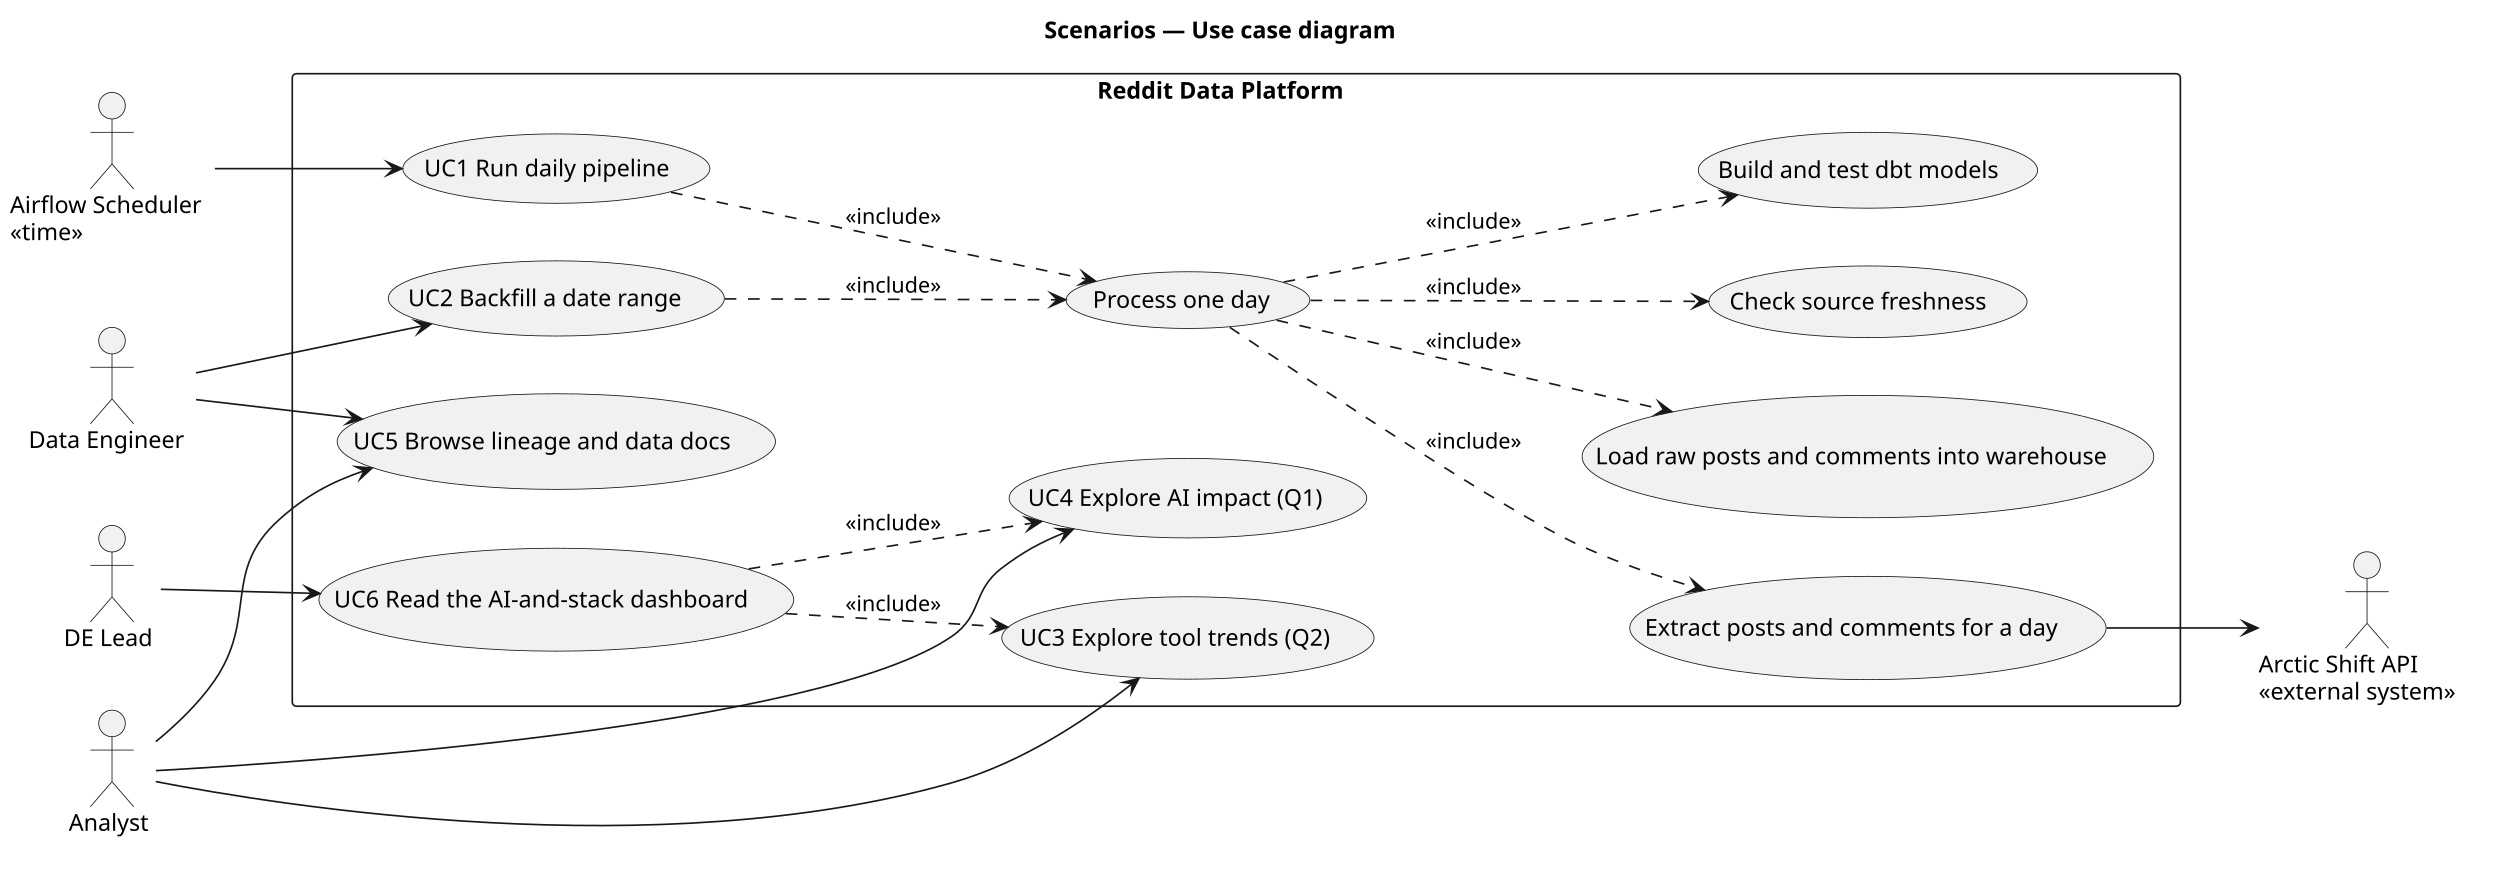
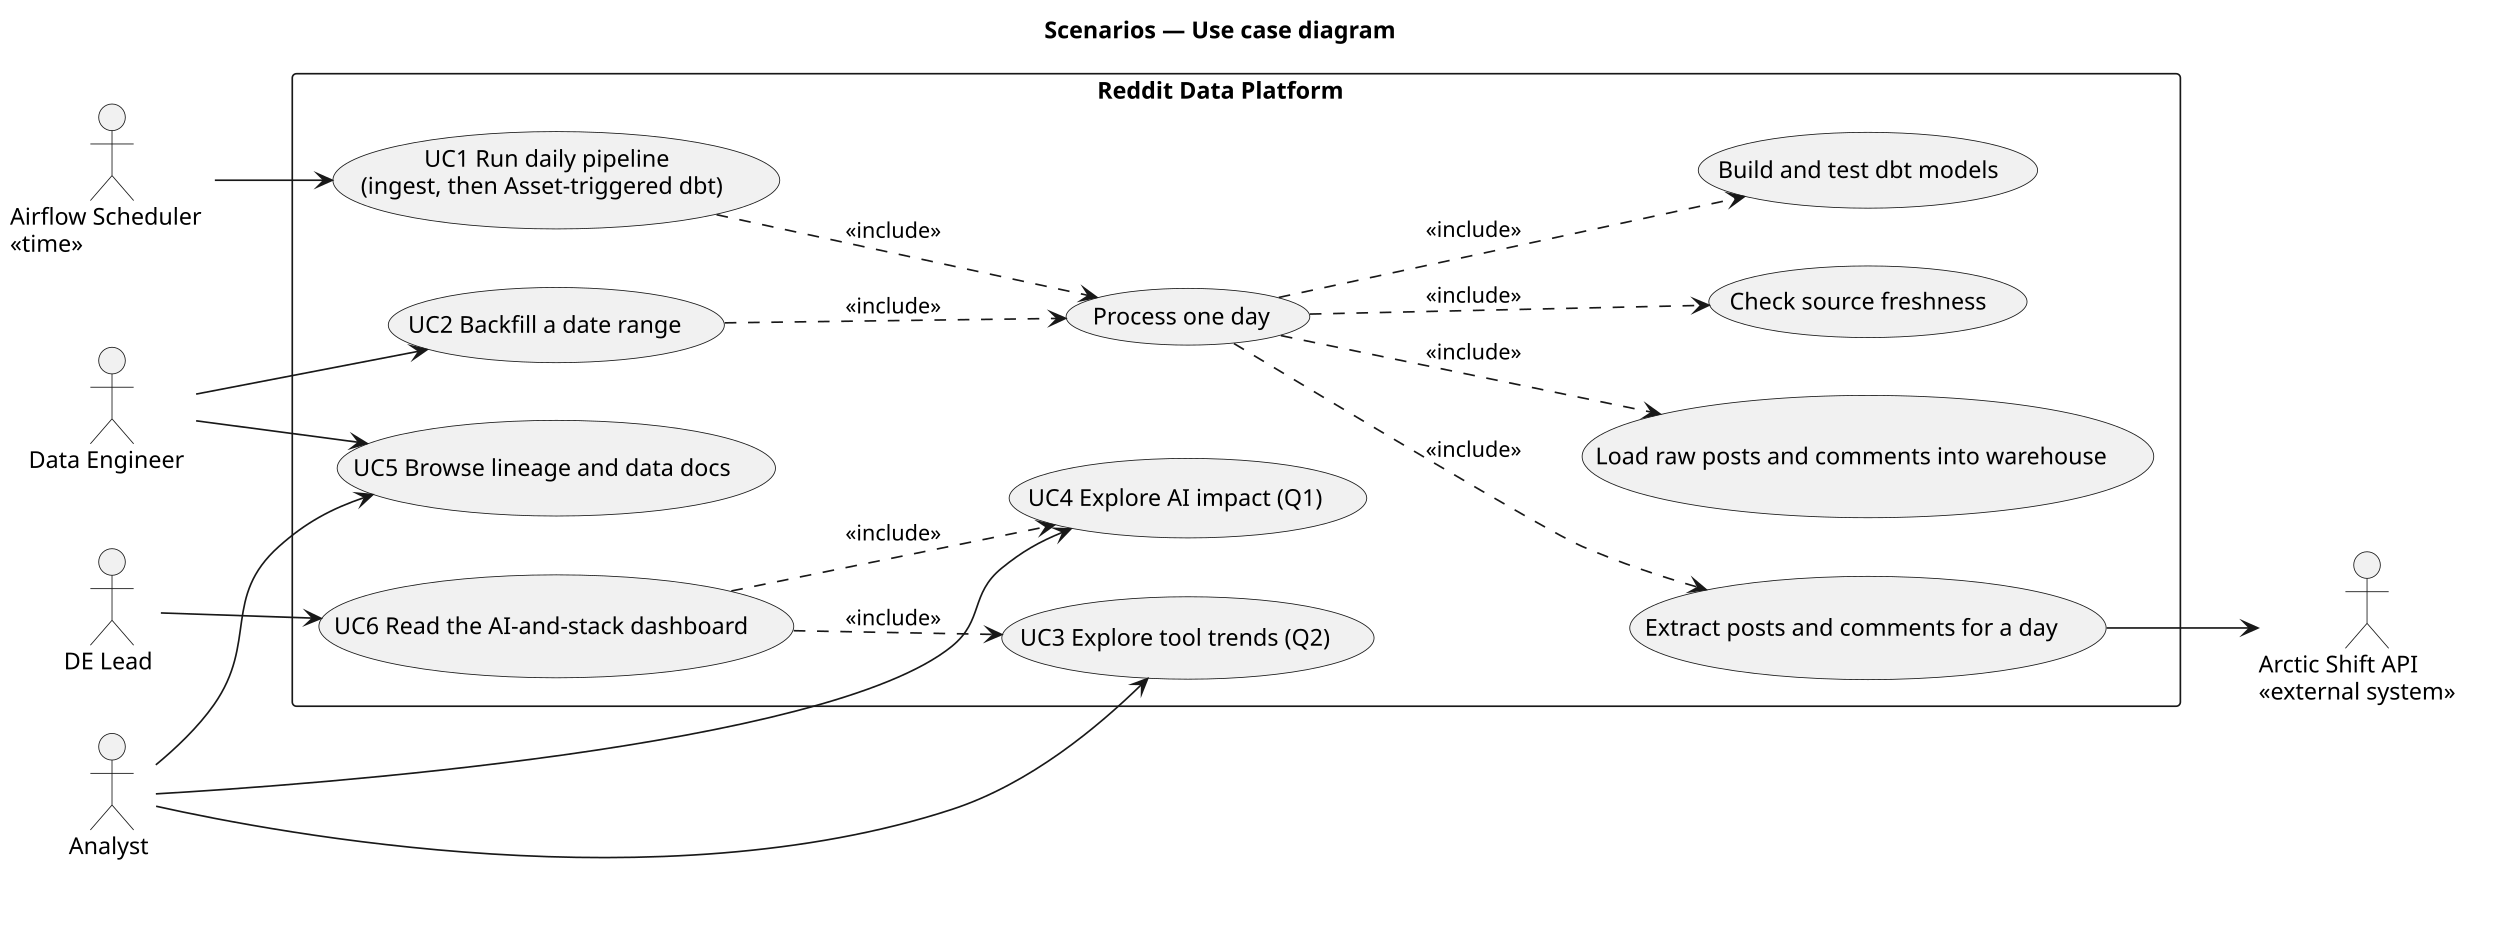
- <svg xmlns="http://www.w3.org/2000/svg" version="1.1" data-diagram-type="DESCRIPTION" style="width:1502px;height:535px;background:#FFFFFF;" width="1502px" height="535px" viewBox="0 0 1502 535" zoomAndPan="magnify" preserveAspectRatio="none" contentStyleType="text/css">
+ <svg xmlns="http://www.w3.org/2000/svg" version="1.1" data-diagram-type="DESCRIPTION" style="width:1502px;height:558px;background:#FFFFFF;" width="1502px" height="558px" viewBox="0 0 1502 558" zoomAndPan="magnify" preserveAspectRatio="none" contentStyleType="text/css">
  <defs />
  <g font-family="sans-serif" lengthAdjust="spacing">
    <g class="title" data-source-line="1">
      <text x="627.411" y="22.995" fill="#000" font-size="14" textLength="240.44" font-weight="700">Scenarios — Use case diagram</text>
    </g>
    <g class="cluster" data-qualified-name="Reddit Data Platform" id="ent0006" data-source-line="12">
      <rect x="175.6" y="44.297" width="1134.37" height="380" fill="none" style="stroke:#181818;stroke-width:1;" rx="2.5" ry="2.5" />
      <text x="659.202" y="59.292" fill="#000" font-size="14" textLength="167.166" font-weight="700">Reddit Data Platform</text>
    </g>
    <g class="entity" data-qualified-name="Reddit Data Platform.uc1" id="ent0007" data-source-line="13">
-       <ellipse cx="334.244" cy="101.298" rx="92.254" ry="20.851" fill="#F1F1F1" style="stroke:#181818;stroke-width:0.5;" />
-       <text x="254.831" y="105.946" fill="#000" font-size="14" textLength="158.826">UC1 Run daily pipeline</text>
+       <ellipse cx="334.24" cy="108.295" rx="134.24" ry="29.248" fill="#F1F1F1" style="stroke:#181818;stroke-width:0.5;" />
+       <text x="254.827" y="100.194" fill="#000" font-size="14" textLength="158.826">UC1 Run daily pipeline</text>
+       <text x="216.751" y="116.491" fill="#000" font-size="14" textLength="234.979">(ingest, then Asset-triggered dbt)</text>
    </g>
    <g class="entity" data-qualified-name="Reddit Data Platform.uc2" id="ent0008" data-source-line="14">
-       <ellipse cx="334.24" cy="179.299" rx="100.96" ry="22.592" fill="#F1F1F1" style="stroke:#181818;stroke-width:0.5;" />
-       <text x="245.154" y="183.947" fill="#000" font-size="14" textLength="178.172">UC2 Backfill a date range</text>
+       <ellipse cx="334.24" cy="195.299" rx="100.96" ry="22.592" fill="#F1F1F1" style="stroke:#181818;stroke-width:0.5;" />
+       <text x="245.154" y="199.947" fill="#000" font-size="14" textLength="178.172">UC2 Backfill a date range</text>
    </g>
    <g class="entity" data-qualified-name="Reddit Data Platform.ucDay" id="ent0009" data-source-line="15">
-       <ellipse cx="713.722" cy="180.299" rx="73.212" ry="17.042" fill="#F1F1F1" style="stroke:#181818;stroke-width:0.5;" />
-       <text x="656.54" y="184.948" fill="#000" font-size="14" textLength="114.365">Process one day</text>
+       <ellipse cx="713.722" cy="190.299" rx="73.212" ry="17.042" fill="#F1F1F1" style="stroke:#181818;stroke-width:0.5;" />
+       <text x="656.54" y="194.948" fill="#000" font-size="14" textLength="114.365">Process one day</text>
    </g>
    <g class="entity" data-qualified-name="Reddit Data Platform.ucExtract" id="ent0010" data-source-line="16">
      <ellipse cx="1122.264" cy="377.298" rx="143.104" ry="31.021" fill="#F1F1F1" style="stroke:#181818;stroke-width:0.5;" />
      <text x="988.215" y="381.946" fill="#000" font-size="14" textLength="268.099">Extract posts and comments for a day</text>
    </g>
    <g class="entity" data-qualified-name="Reddit Data Platform.ucLoad" id="ent0011" data-source-line="17">
      <ellipse cx="1122.257" cy="274.298" rx="171.707" ry="36.741" fill="#F1F1F1" style="stroke:#181818;stroke-width:0.5;" />
      <text x="958.543" y="278.947" fill="#000" font-size="14" textLength="327.428">Load raw posts and comments into warehouse</text>
    </g>
    <g class="entity" data-qualified-name="Reddit Data Platform.ucFresh" id="ent0012" data-source-line="18">
      <ellipse cx="1122.257" cy="181.296" rx="95.597" ry="21.519" fill="#F1F1F1" style="stroke:#181818;stroke-width:0.5;" />
      <text x="1039.105" y="185.945" fill="#000" font-size="14" textLength="166.305">Check source freshness</text>
    </g>
    <g class="entity" data-qualified-name="Reddit Data Platform.ucBuild" id="ent0013" data-source-line="19">
      <ellipse cx="1122.257" cy="102.294" rx="101.937" ry="22.787" fill="#F1F1F1" style="stroke:#181818;stroke-width:0.5;" />
      <text x="1032.098" y="106.943" fill="#000" font-size="14" textLength="180.318">Build and test dbt models</text>
    </g>
    <g class="entity" data-qualified-name="Reddit Data Platform.uc3" id="ent0014" data-source-line="20">
      <ellipse cx="713.716" cy="383.294" rx="111.836" ry="24.767" fill="#F1F1F1" style="stroke:#181818;stroke-width:0.5;" />
      <text x="612.794" y="387.942" fill="#000" font-size="14" textLength="201.845">UC3 Explore tool trends (Q2)</text>
    </g>
    <g class="entity" data-qualified-name="Reddit Data Platform.uc4" id="ent0015" data-source-line="21">
      <ellipse cx="713.72" cy="299.293" rx="107.43" ry="23.886" fill="#F1F1F1" style="stroke:#181818;stroke-width:0.5;" />
      <text x="617.565" y="303.941" fill="#000" font-size="14" textLength="192.309">UC4 Explore AI impact (Q1)</text>
    </g>
    <g class="entity" data-qualified-name="Reddit Data Platform.uc5" id="ent0016" data-source-line="22">
-       <ellipse cx="334.242" cy="265.293" rx="131.682" ry="28.736" fill="#F1F1F1" style="stroke:#181818;stroke-width:0.5;" />
-       <text x="212.18" y="269.942" fill="#000" font-size="14" textLength="244.125">UC5 Browse lineage and data docs</text>
+       <ellipse cx="334.242" cy="281.293" rx="131.682" ry="28.736" fill="#F1F1F1" style="stroke:#181818;stroke-width:0.5;" />
+       <text x="212.18" y="285.942" fill="#000" font-size="14" textLength="244.125">UC5 Browse lineage and data docs</text>
    </g>
    <g class="entity" data-qualified-name="Reddit Data Platform.uc6" id="ent0017" data-source-line="23">
-       <ellipse cx="334.243" cy="360.295" rx="142.643" ry="30.929" fill="#F1F1F1" style="stroke:#181818;stroke-width:0.5;" />
-       <text x="200.676" y="364.944" fill="#000" font-size="14" textLength="267.135">UC6 Read the AI-and-stack dashboard</text>
+       <ellipse cx="334.243" cy="376.295" rx="142.643" ry="30.929" fill="#F1F1F1" style="stroke:#181818;stroke-width:0.5;" />
+       <text x="200.676" y="380.944" fill="#000" font-size="14" textLength="267.135">UC6 Read the AI-and-stack dashboard</text>
    </g>
    <g class="entity" data-qualified-name="de" id="ent0001" data-source-line="6">
-       <ellipse cx="67.294" cy="204.647" rx="8" ry="8" fill="#F1F1F1" style="stroke:#181818;stroke-width:0.5;" />
-       <path d="M67.294,212.647 L67.294,239.647 M54.294,220.647 L80.294,220.647 M67.294,239.647 L54.294,254.647 M67.294,239.647 L80.294,254.647" style="stroke:#181818;stroke-width:0.5;" fill="none" />
-       <text x="17.18" y="269.142" fill="#000" font-size="14" textLength="100.229">Data Engineer</text>
+       <ellipse cx="67.294" cy="216.647" rx="8" ry="8" fill="#F1F1F1" style="stroke:#181818;stroke-width:0.5;" />
+       <path d="M67.294,224.647 L67.294,251.647 M54.294,232.647 L80.294,232.647 M67.294,251.647 L54.294,266.647 M67.294,251.647 L80.294,266.647" style="stroke:#181818;stroke-width:0.5;" fill="none" />
+       <text x="17.18" y="281.142" fill="#000" font-size="14" textLength="100.229">Data Engineer</text>
    </g>
    <g class="entity" data-qualified-name="analyst" id="ent0002" data-source-line="7">
-       <ellipse cx="67.294" cy="434.647" rx="8" ry="8" fill="#F1F1F1" style="stroke:#181818;stroke-width:0.5;" />
-       <path d="M67.294,442.647 L67.294,469.647 M54.294,450.647 L80.294,450.647 M67.294,469.647 L54.294,484.647 M67.294,469.647 L80.294,484.647" style="stroke:#181818;stroke-width:0.5;" fill="none" />
-       <text x="41.3" y="499.142" fill="#000" font-size="14" textLength="51.987">Analyst</text>
+       <ellipse cx="67.294" cy="448.647" rx="8" ry="8" fill="#F1F1F1" style="stroke:#181818;stroke-width:0.5;" />
+       <path d="M67.294,456.647 L67.294,483.647 M54.294,464.647 L80.294,464.647 M67.294,483.647 L54.294,498.647 M67.294,483.647 L80.294,498.647" style="stroke:#181818;stroke-width:0.5;" fill="none" />
+       <text x="41.3" y="513.142" fill="#000" font-size="14" textLength="51.987">Analyst</text>
    </g>
    <g class="entity" data-qualified-name="lead" id="ent0003" data-source-line="8">
-       <ellipse cx="67.298" cy="323.647" rx="8" ry="8" fill="#F1F1F1" style="stroke:#181818;stroke-width:0.5;" />
-       <path d="M67.298,331.647 L67.298,358.647 M54.298,339.647 L80.298,339.647 M67.298,358.647 L54.298,373.647 M67.298,358.647 L80.298,373.647" style="stroke:#181818;stroke-width:0.5;" fill="none" />
-       <text x="38.32" y="388.142" fill="#000" font-size="14" textLength="57.955">DE Lead</text>
+       <ellipse cx="67.298" cy="337.647" rx="8" ry="8" fill="#F1F1F1" style="stroke:#181818;stroke-width:0.5;" />
+       <path d="M67.298,345.647 L67.298,372.647 M54.298,353.647 L80.298,353.647 M67.298,372.647 L54.298,387.647 M67.298,372.647 L80.298,387.647" style="stroke:#181818;stroke-width:0.5;" fill="none" />
+       <text x="38.32" y="402.142" fill="#000" font-size="14" textLength="57.955">DE Lead</text>
    </g>
    <g class="entity" data-qualified-name="scheduler" id="ent0004" data-source-line="9">
-       <ellipse cx="67.298" cy="63.497" rx="8" ry="8" fill="#F1F1F1" style="stroke:#181818;stroke-width:0.5;" />
-       <path d="M67.298,71.497 L67.298,98.497 M54.298,79.497 L80.298,79.497 M67.298,98.497 L54.298,113.497 M67.298,98.497 L80.298,113.497" style="stroke:#181818;stroke-width:0.5;" fill="none" />
-       <text x="6" y="127.992" fill="#000" font-size="14" textLength="122.596">Airflow Scheduler</text>
-       <text x="6" y="144.289" fill="#000" font-size="14" textLength="48.761">«time»</text>
+       <ellipse cx="67.298" cy="70.497" rx="8" ry="8" fill="#F1F1F1" style="stroke:#181818;stroke-width:0.5;" />
+       <path d="M67.298,78.497 L67.298,105.497 M54.298,86.497 L80.298,86.497 M67.298,105.497 L54.298,120.497 M67.298,105.497 L80.298,120.497" style="stroke:#181818;stroke-width:0.5;" fill="none" />
+       <text x="6" y="134.992" fill="#000" font-size="14" textLength="122.596">Airflow Scheduler</text>
+       <text x="6" y="151.289" fill="#000" font-size="14" textLength="48.761">«time»</text>
    </g>
    <g class="entity" data-qualified-name="arctic" id="ent0005" data-source-line="10">
      <ellipse cx="1422.116" cy="339.497" rx="8" ry="8" fill="#F1F1F1" style="stroke:#181818;stroke-width:0.5;" />
      <path d="M1422.116,347.497 L1422.116,374.497 M1409.116,355.497 L1435.116,355.497 M1422.116,374.497 L1409.116,389.497 M1422.116,374.497 L1435.116,389.497" style="stroke:#181818;stroke-width:0.5;" fill="none" />
      <text x="1356.97" y="403.992" fill="#000" font-size="14" textLength="103.223">Arctic Shift API</text>
      <text x="1356.97" y="420.289" fill="#000" font-size="14" textLength="130.293">«external system»</text>
    </g>
    <g class="link" data-entity-1="ent0004" data-entity-2="ent0007" id="lnk18" data-source-line="26" data-link-type="dependency">
-       <path d="M129.08,101.297 C162.39,101.297 199.34,101.297 236.54,101.297" style="stroke:#181818;stroke-width:1;" fill="none" id="scheduler-to-uc1" />
-       <polygon points="241.54,101.297,232.54,97.297,236.54,101.297,232.54,105.297,241.54,101.297" fill="#181818" style="stroke:#181818;stroke-width:1;stroke-linejoin:miter;stroke-miterlimit:10;" />
+       <path d="M129.08,108.297 C150.24,108.297 169.89,108.297 194.6,108.297" style="stroke:#181818;stroke-width:1;" fill="none" id="scheduler-to-uc1" />
+       <polygon points="199.6,108.297,190.6,104.297,194.6,108.297,190.6,112.297,199.6,108.297" fill="#181818" style="stroke:#181818;stroke-width:1;stroke-linejoin:miter;stroke-miterlimit:10;" />
    </g>
    <g class="link" data-entity-1="ent0001" data-entity-2="ent0008" id="lnk19" data-source-line="27" data-link-type="dependency">
-       <path d="M117.82,224.017 C157.51,215.777 208.924,205.103 254.024,195.743" style="stroke:#181818;stroke-width:1;" fill="none" id="de-to-uc2" />
-       <polygon points="258.92,194.727,249.295,192.639,254.024,195.743,250.921,200.472,258.92,194.727" fill="#181818" style="stroke:#181818;stroke-width:1;stroke-linejoin:miter;stroke-miterlimit:10;" />
+       <path d="M117.82,236.767 C156.84,229.257 207,219.603 251.7,210.993" style="stroke:#181818;stroke-width:1;" fill="none" id="de-to-uc2" />
+       <polygon points="256.61,210.047,247.016,207.821,251.7,210.993,248.529,215.677,256.61,210.047" fill="#181818" style="stroke:#181818;stroke-width:1;stroke-linejoin:miter;stroke-miterlimit:10;" />
    </g>
    <g class="link" data-entity-1="ent0001" data-entity-2="ent0016" id="lnk20" data-source-line="28" data-link-type="dependency">
-       <path d="M117.82,240.097 C145.98,243.387 177.534,247.076 212.484,251.166" style="stroke:#181818;stroke-width:1;" fill="none" id="de-to-uc5" />
-       <polygon points="217.45,251.747,208.976,246.728,212.484,251.166,208.046,254.674,217.45,251.747" fill="#181818" style="stroke:#181818;stroke-width:1;stroke-linejoin:miter;stroke-miterlimit:10;" />
+       <path d="M117.82,252.837 C146.8,256.667 179.693,261.012 215.553,265.752" style="stroke:#181818;stroke-width:1;" fill="none" id="de-to-uc5" />
+       <polygon points="220.51,266.407,212.112,261.262,215.553,265.752,211.063,269.193,220.51,266.407" fill="#181818" style="stroke:#181818;stroke-width:1;stroke-linejoin:miter;stroke-miterlimit:10;" />
    </g>
    <g class="link" data-entity-1="ent0002" data-entity-2="ent0014" id="lnk21" data-source-line="29" data-link-type="dependency">
-       <path d="M93.59,469.567 C168.46,484.117 394.83,520.577 571.88,470.297 C614.73,458.127 653.394,431.903 680.334,410.653" style="stroke:#181818;stroke-width:1;" fill="none" id="analyst-to-uc3" />
-       <polygon points="684.26,407.557,674.716,409.99,680.334,410.653,679.671,416.271,684.26,407.557" fill="#181818" style="stroke:#181818;stroke-width:1;stroke-linejoin:miter;stroke-miterlimit:10;" />
+       <path d="M93.79,484.387 C169.21,501.207 396.92,543.447 571.88,486.297 C619.1,470.877 660.041,436.429 685.941,411.159" style="stroke:#181818;stroke-width:1;" fill="none" id="analyst-to-uc3" />
+       <polygon points="689.52,407.667,680.285,411.089,685.941,411.159,685.872,416.815,689.52,407.667" fill="#181818" style="stroke:#181818;stroke-width:1;stroke-linejoin:miter;stroke-miterlimit:10;" />
    </g>
    <g class="link" data-entity-1="ent0002" data-entity-2="ent0015" id="lnk22" data-source-line="30" data-link-type="dependency">
-       <path d="M93.66,462.997 C184.51,457.927 492.55,436.937 571.88,382.297 C590.48,369.487 583.92,354.977 601.88,341.297 C614.57,331.637 625.097,325.832 640.067,319.852" style="stroke:#181818;stroke-width:1;" fill="none" id="analyst-to-uc4" />
-       <polygon points="644.71,317.997,634.868,317.621,640.067,319.852,637.836,325.05,644.71,317.997" fill="#181818" style="stroke:#181818;stroke-width:1;stroke-linejoin:miter;stroke-miterlimit:10;" />
+       <path d="M93.64,476.957 C185.12,471.637 496.84,449.287 571.88,388.297 C591.11,372.667 582.65,356.927 601.88,341.297 C614.02,331.437 624.088,325.609 638.758,319.649" style="stroke:#181818;stroke-width:1;" fill="none" id="analyst-to-uc4" />
+       <polygon points="643.39,317.767,633.546,317.449,638.758,319.649,636.557,324.86,643.39,317.767" fill="#181818" style="stroke:#181818;stroke-width:1;stroke-linejoin:miter;stroke-miterlimit:10;" />
    </g>
    <g class="link" data-entity-1="ent0002" data-entity-2="ent0016" id="lnk23" data-source-line="31" data-link-type="dependency">
-       <path d="M93.66,445.557 C105.51,435.787 119.06,423.037 128.6,409.297 C155.09,371.127 133.05,343.367 167.6,312.297 C183.38,298.107 198.408,289.782 218.738,282.842" style="stroke:#181818;stroke-width:1;" fill="none" id="analyst-to-uc5" />
-       <polygon points="223.47,281.227,213.66,280.349,218.738,282.842,216.245,287.92,223.47,281.227" fill="#181818" style="stroke:#181818;stroke-width:1;stroke-linejoin:miter;stroke-miterlimit:10;" />
+       <path d="M93.62,459.527 C105.45,449.757 119.01,436.997 128.6,423.297 C154.76,385.897 133.55,358.697 167.6,328.297 C183.54,314.067 198.765,305.724 219.245,298.774" style="stroke:#181818;stroke-width:1;" fill="none" id="analyst-to-uc5" />
+       <polygon points="223.98,297.167,214.172,296.271,219.245,298.774,216.743,303.847,223.98,297.167" fill="#181818" style="stroke:#181818;stroke-width:1;stroke-linejoin:miter;stroke-miterlimit:10;" />
    </g>
    <g class="link" data-entity-1="ent0003" data-entity-2="ent0017" id="lnk24" data-source-line="32" data-link-type="dependency">
-       <path d="M96.65,354.047 C120.28,354.667 150.852,355.474 187.272,356.444" style="stroke:#181818;stroke-width:1;" fill="none" id="lead-to-uc6" />
-       <polygon points="192.27,356.577,183.38,352.339,187.272,356.444,183.167,360.336,192.27,356.577" fill="#181818" style="stroke:#181818;stroke-width:1;stroke-linejoin:miter;stroke-miterlimit:10;" />
+       <path d="M96.65,368.257 C120.41,369.067 151.253,370.118 187.893,371.358" style="stroke:#181818;stroke-width:1;" fill="none" id="lead-to-uc6" />
+       <polygon points="192.89,371.527,184.03,367.225,187.893,371.358,183.76,375.22,192.89,371.527" fill="#181818" style="stroke:#181818;stroke-width:1;stroke-linejoin:miter;stroke-miterlimit:10;" />
    </g>
    <g class="link" data-entity-1="ent0007" data-entity-2="ent0009" id="lnk25" data-source-line="34" data-link-type="dependency">
-       <path d="M403.16,115.517 C476.18,130.797 585.926,153.763 653.296,167.863" style="stroke:#181818;stroke-width:1;stroke-dasharray:7,7;" fill="none" id="uc1-to-ucDay" />
-       <polygon points="658.19,168.887,650.2,163.128,653.296,167.863,648.561,170.958,658.19,168.887" fill="#181818" style="stroke:#181818;stroke-width:1;stroke-linejoin:miter;stroke-miterlimit:10;" />
-       <text x="507.88" y="134.494" fill="#000" font-size="13" textLength="63.007">«include»</text>
+       <path d="M430.49,128.987 C502.79,144.697 594.674,164.656 654.064,177.556" style="stroke:#181818;stroke-width:1;stroke-dasharray:7,7;" fill="none" id="uc1-to-ucDay" />
+       <polygon points="658.95,178.617,651.004,172.798,654.064,177.556,649.306,180.615,658.95,178.617" fill="#181818" style="stroke:#181818;stroke-width:1;stroke-linejoin:miter;stroke-miterlimit:10;" />
+       <text x="507.88" y="142.904" fill="#000" font-size="13" textLength="63.007">«include»</text>
    </g>
    <g class="link" data-entity-1="ent0008" data-entity-2="ent0009" id="lnk26" data-source-line="35" data-link-type="dependency">
-       <path d="M435.41,179.567 C499.84,179.737 577.08,179.944 635.22,180.094" style="stroke:#181818;stroke-width:1;stroke-dasharray:7,7;" fill="none" id="uc2-to-ucDay" />
-       <polygon points="640.22,180.107,631.23,176.084,635.22,180.094,631.21,184.084,640.22,180.107" fill="#181818" style="stroke:#181818;stroke-width:1;stroke-linejoin:miter;stroke-miterlimit:10;" />
-       <text x="507.88" y="175.834" fill="#000" font-size="13" textLength="63.007">«include»</text>
+       <path d="M435.41,193.967 C499.84,193.117 577.08,192.093 635.22,191.323" style="stroke:#181818;stroke-width:1;stroke-dasharray:7,7;" fill="none" id="uc2-to-ucDay" />
+       <polygon points="640.22,191.257,631.168,187.376,635.22,191.323,631.274,195.376,640.22,191.257" fill="#181818" style="stroke:#181818;stroke-width:1;stroke-linejoin:miter;stroke-miterlimit:10;" />
+       <text x="507.88" y="188.274" fill="#000" font-size="13" textLength="63.007">«include»</text>
    </g>
    <g class="link" data-entity-1="ent0009" data-entity-2="ent0010" id="lnk27" data-source-line="36" data-link-type="dependency">
-       <path d="M738.82,196.647 C789.68,230.927 906.86,308.787 950.55,328.297 C973.64,338.607 994.649,345.939 1019.069,353.049" style="stroke:#181818;stroke-width:1;stroke-dasharray:7,7;" fill="none" id="ucDay-to-ucExtract" />
-       <polygon points="1023.87,354.447,1016.347,348.09,1019.069,353.049,1014.111,355.771,1023.87,354.447" fill="#181818" style="stroke:#181818;stroke-width:1;stroke-linejoin:miter;stroke-miterlimit:10;" />
-       <text x="856.55" y="269.474" fill="#000" font-size="13" textLength="63.007">«include»</text>
+       <path d="M741.36,206.397 C798.38,240.777 928.86,319.007 950.55,328.297 C974.08,338.367 995.497,345.666 1020.177,352.816" style="stroke:#181818;stroke-width:1;stroke-dasharray:7,7;" fill="none" id="ucDay-to-ucExtract" />
+       <polygon points="1024.98,354.207,1017.449,347.86,1020.177,352.816,1015.222,355.544,1024.98,354.207" fill="#181818" style="stroke:#181818;stroke-width:1;stroke-linejoin:miter;stroke-miterlimit:10;" />
+       <text x="856.55" y="274.494" fill="#000" font-size="13" textLength="63.007">«include»</text>
    </g>
    <g class="link" data-entity-1="ent0009" data-entity-2="ent0011" id="lnk28" data-source-line="37" data-link-type="dependency">
-       <path d="M767.03,192.397 C826.65,206.177 921.089,228.01 999.409,246.12" style="stroke:#181818;stroke-width:1;stroke-dasharray:7,7;" fill="none" id="ucDay-to-ucLoad" />
-       <polygon points="1004.28,247.247,996.413,241.322,999.409,246.12,994.61,249.116,1004.28,247.247" fill="#181818" style="stroke:#181818;stroke-width:1;stroke-linejoin:miter;stroke-miterlimit:10;" />
-       <text x="856.55" y="209.454" fill="#000" font-size="13" textLength="63.007">«include»</text>
+       <path d="M769.55,201.627 C827.63,213.627 916.373,231.965 992.433,247.685" style="stroke:#181818;stroke-width:1;stroke-dasharray:7,7;" fill="none" id="ucDay-to-ucLoad" />
+       <polygon points="997.33,248.697,989.326,242.958,992.433,247.685,987.707,250.792,997.33,248.697" fill="#181818" style="stroke:#181818;stroke-width:1;stroke-linejoin:miter;stroke-miterlimit:10;" />
+       <text x="856.55" y="215.934" fill="#000" font-size="13" textLength="63.007">«include»</text>
    </g>
    <g class="link" data-entity-1="ent0009" data-entity-2="ent0012" id="lnk29" data-source-line="38" data-link-type="dependency">
-       <path d="M787.4,180.477 C854.09,180.637 948.3,180.875 1021.25,181.055" style="stroke:#181818;stroke-width:1;stroke-dasharray:7,7;" fill="none" id="ucDay-to-ucFresh" />
-       <polygon points="1026.25,181.067,1017.26,177.045,1021.25,181.055,1017.24,185.045,1026.25,181.067" fill="#181818" style="stroke:#181818;stroke-width:1;stroke-linejoin:miter;stroke-miterlimit:10;" />
-       <text x="856.55" y="176.714" fill="#000" font-size="13" textLength="63.007">«include»</text>
+       <path d="M786.93,188.697 C853.79,187.217 948.611,185.118 1021.781,183.498" style="stroke:#181818;stroke-width:1;stroke-dasharray:7,7;" fill="none" id="ucDay-to-ucFresh" />
+       <polygon points="1026.78,183.387,1017.694,179.587,1021.781,183.498,1017.871,187.585,1026.78,183.387" fill="#181818" style="stroke:#181818;stroke-width:1;stroke-linejoin:miter;stroke-miterlimit:10;" />
+       <text x="856.55" y="181.864" fill="#000" font-size="13" textLength="63.007">«include»</text>
    </g>
    <g class="link" data-entity-1="ent0009" data-entity-2="ent0013" id="lnk30" data-source-line="39" data-link-type="dependency">
-       <path d="M771.25,169.457 C842.15,155.847 959.16,133.399 1038.76,118.129" style="stroke:#181818;stroke-width:1;stroke-dasharray:7,7;" fill="none" id="ucDay-to-ucBuild" />
-       <polygon points="1043.67,117.187,1034.078,114.954,1038.76,118.129,1035.585,122.811,1043.67,117.187" fill="#181818" style="stroke:#181818;stroke-width:1;stroke-linejoin:miter;stroke-miterlimit:10;" />
-       <text x="856.55" y="137.364" fill="#000" font-size="13" textLength="63.007">«include»</text>
+       <path d="M768.28,178.707 C839.98,163.187 962.533,136.654 1043.073,119.224" style="stroke:#181818;stroke-width:1;stroke-dasharray:7,7;" fill="none" id="ucDay-to-ucBuild" />
+       <polygon points="1047.96,118.167,1038.318,116.161,1043.073,119.224,1040.01,123.98,1047.96,118.167" fill="#181818" style="stroke:#181818;stroke-width:1;stroke-linejoin:miter;stroke-miterlimit:10;" />
+       <text x="856.55" y="142.364" fill="#000" font-size="13" textLength="63.007">«include»</text>
    </g>
    <g class="link" data-entity-1="ent0010" data-entity-2="ent0005" id="lnk31" data-source-line="41" data-link-type="dependency">
      <path d="M1265.64,377.297 C1297.5,377.297 1324.76,377.297 1351.57,377.297" style="stroke:#181818;stroke-width:1;" fill="none" id="ucExtract-to-arctic" />
      <polygon points="1356.57,377.297,1347.57,373.297,1351.57,377.297,1347.57,381.297,1356.57,377.297" fill="#181818" style="stroke:#181818;stroke-width:1;stroke-linejoin:miter;stroke-miterlimit:10;" />
    </g>
    <g class="link" data-entity-1="ent0017" data-entity-2="ent0014" id="lnk32" data-source-line="42" data-link-type="dependency">
-       <path d="M472.05,368.637 C515.94,371.307 558.899,373.922 600.359,376.452" style="stroke:#181818;stroke-width:1;stroke-dasharray:7,7;" fill="none" id="uc6-to-uc3" />
-       <polygon points="605.35,376.757,596.61,372.216,600.359,376.452,596.123,380.201,605.35,376.757" fill="#181818" style="stroke:#181818;stroke-width:1;stroke-linejoin:miter;stroke-miterlimit:10;" />
-       <text x="507.88" y="367.174" fill="#000" font-size="13" textLength="63.007">«include»</text>
+       <path d="M476.87,378.927 C518.19,379.687 557.721,380.424 596.851,381.154" style="stroke:#181818;stroke-width:1;stroke-dasharray:7,7;" fill="none" id="uc6-to-uc3" />
+       <polygon points="601.85,381.247,592.926,377.08,596.851,381.154,592.777,385.078,601.85,381.247" fill="#181818" style="stroke:#181818;stroke-width:1;stroke-linejoin:miter;stroke-miterlimit:10;" />
+       <text x="507.88" y="375.654" fill="#000" font-size="13" textLength="63.007">«include»</text>
    </g>
    <g class="link" data-entity-1="ent0017" data-entity-2="ent0015" id="lnk33" data-source-line="43" data-link-type="dependency">
-       <path d="M449.78,341.787 C506.29,332.657 568.424,322.614 620.684,314.174" style="stroke:#181818;stroke-width:1;stroke-dasharray:7,7;" fill="none" id="uc6-to-uc4" />
-       <polygon points="625.62,313.377,616.097,310.863,620.684,314.174,617.373,318.761,625.62,313.377" fill="#181818" style="stroke:#181818;stroke-width:1;stroke-linejoin:miter;stroke-miterlimit:10;" />
-       <text x="507.88" y="318.604" fill="#000" font-size="13" textLength="63.007">«include»</text>
+       <path d="M439.39,355.057 C500.71,342.547 572.151,327.977 628.551,316.467" style="stroke:#181818;stroke-width:1;stroke-dasharray:7,7;" fill="none" id="uc6-to-uc4" />
+       <polygon points="633.45,315.467,623.832,313.347,628.551,316.467,625.432,321.186,633.45,315.467" fill="#181818" style="stroke:#181818;stroke-width:1;stroke-linejoin:miter;stroke-miterlimit:10;" />
+       <text x="507.88" y="324.704" fill="#000" font-size="13" textLength="63.007">«include»</text>
    </g>
  </g>
</svg>
